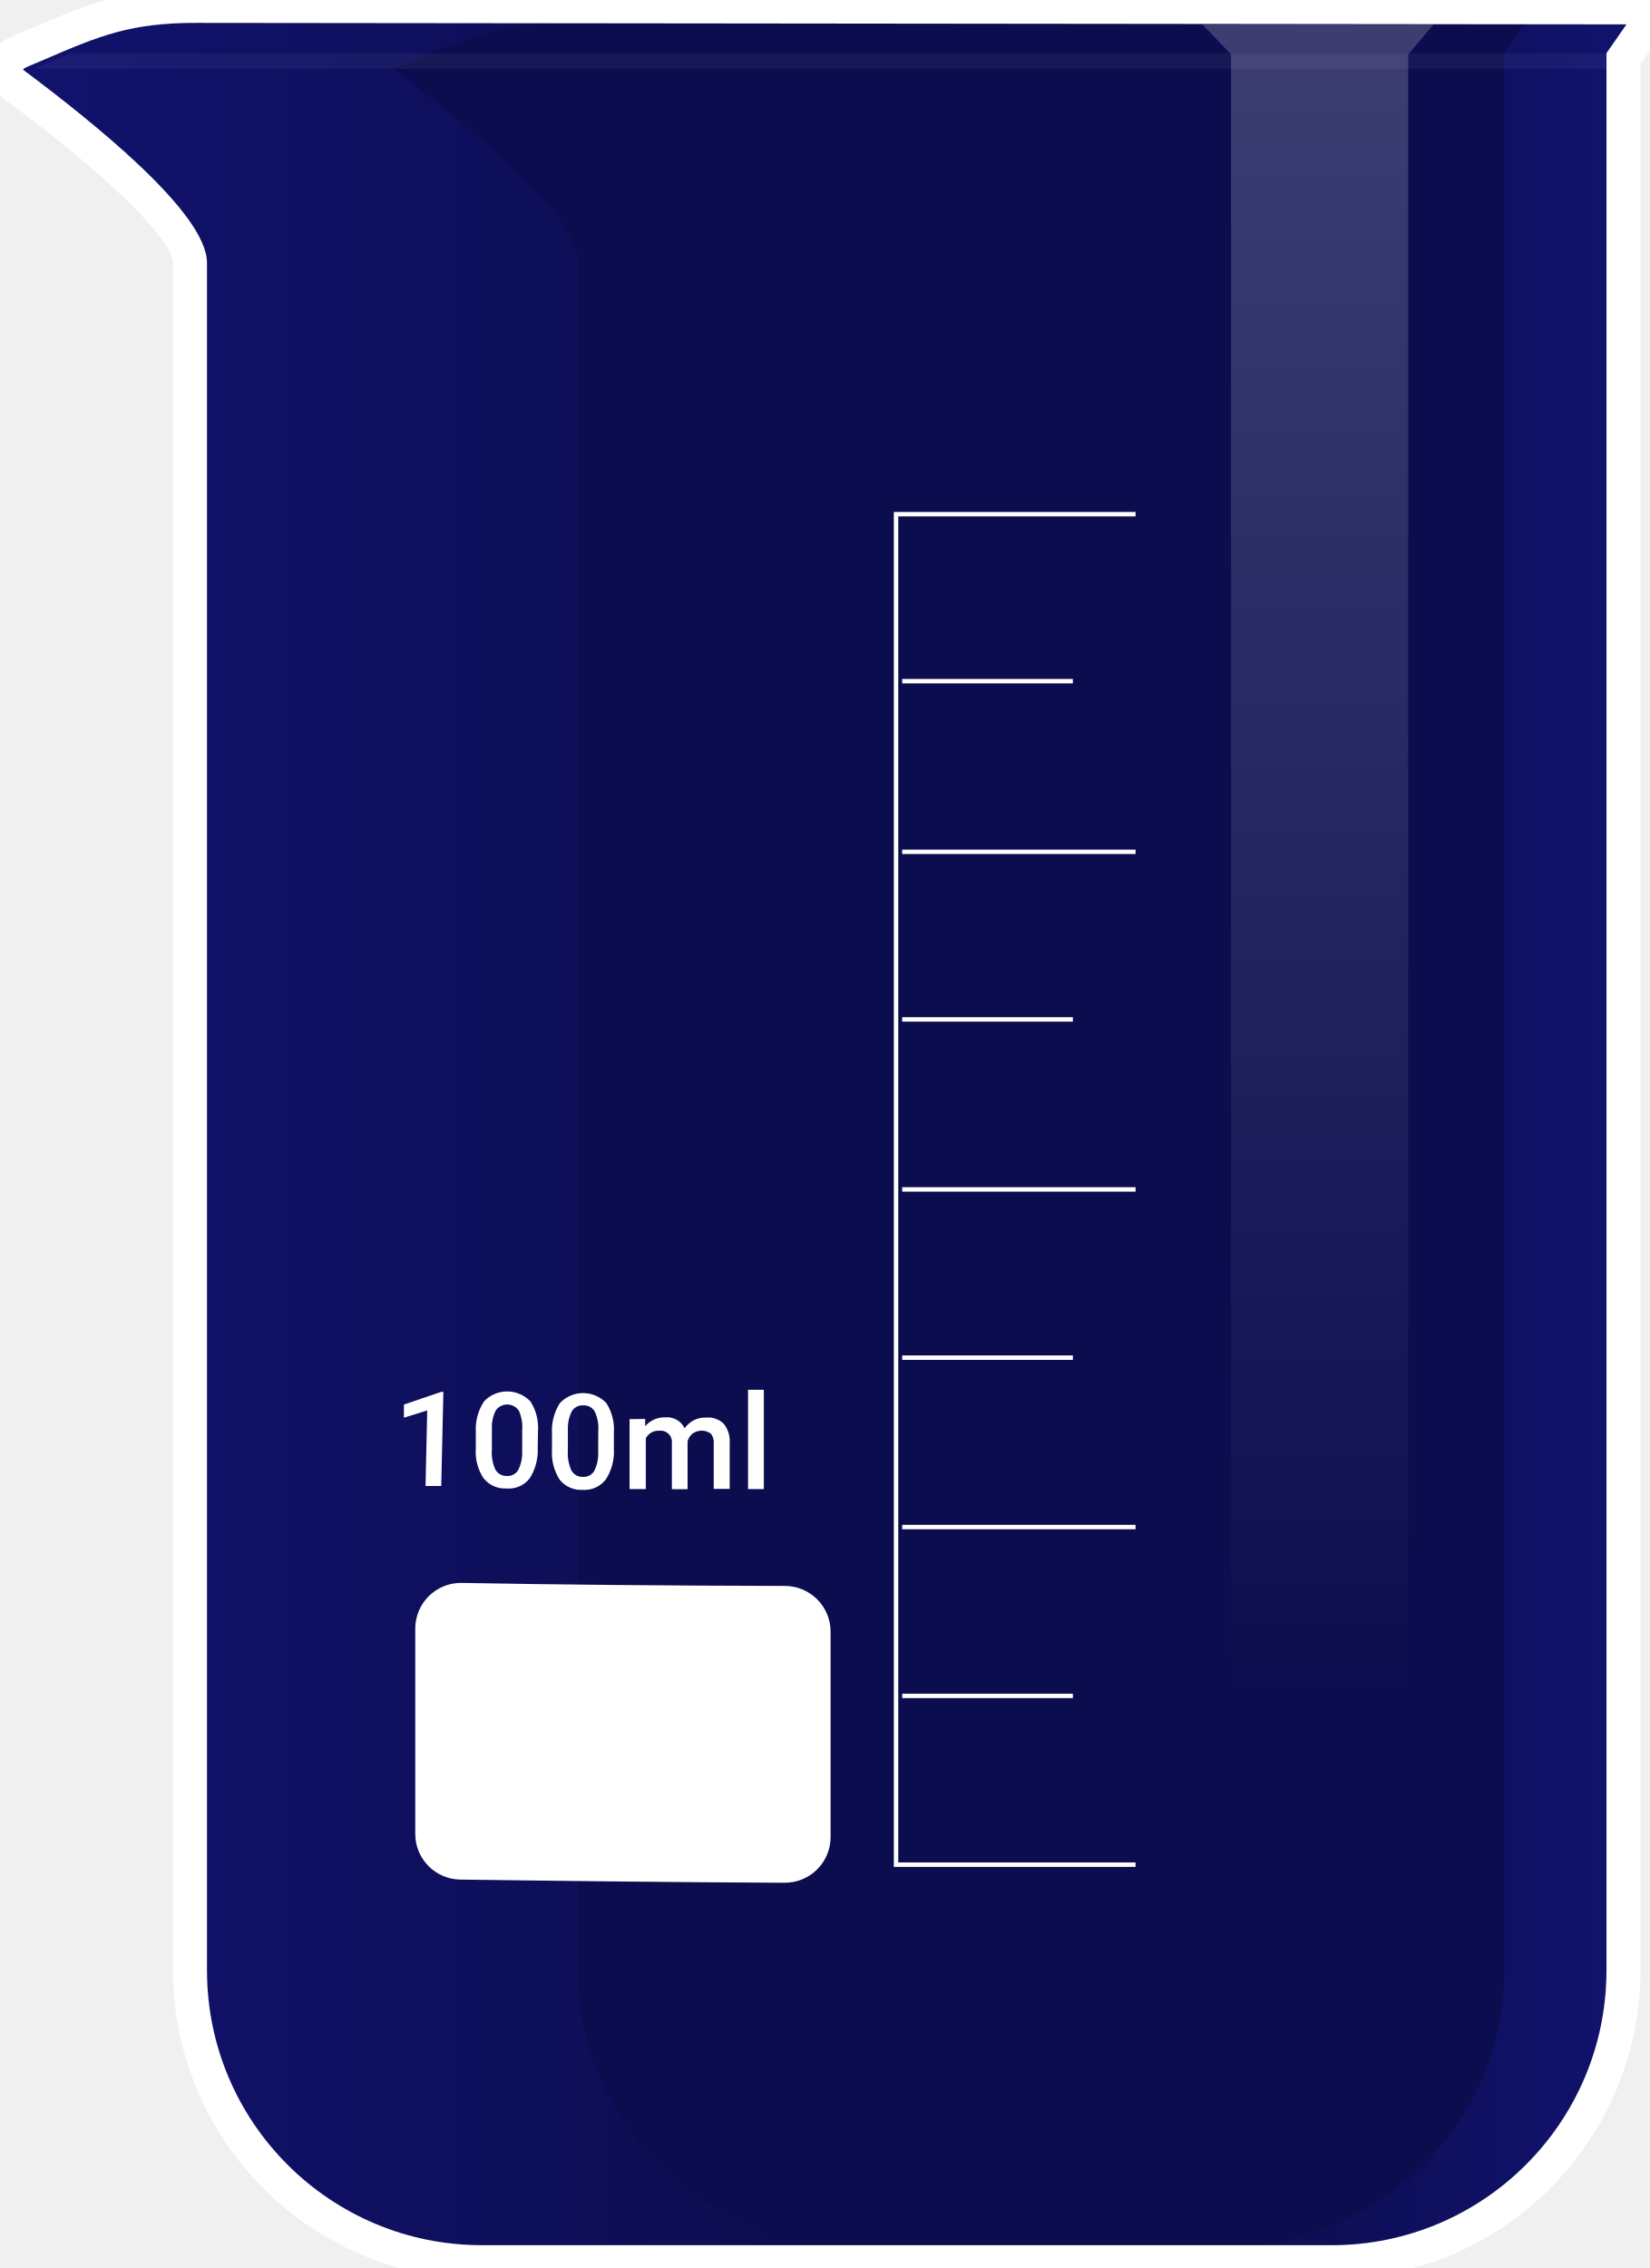
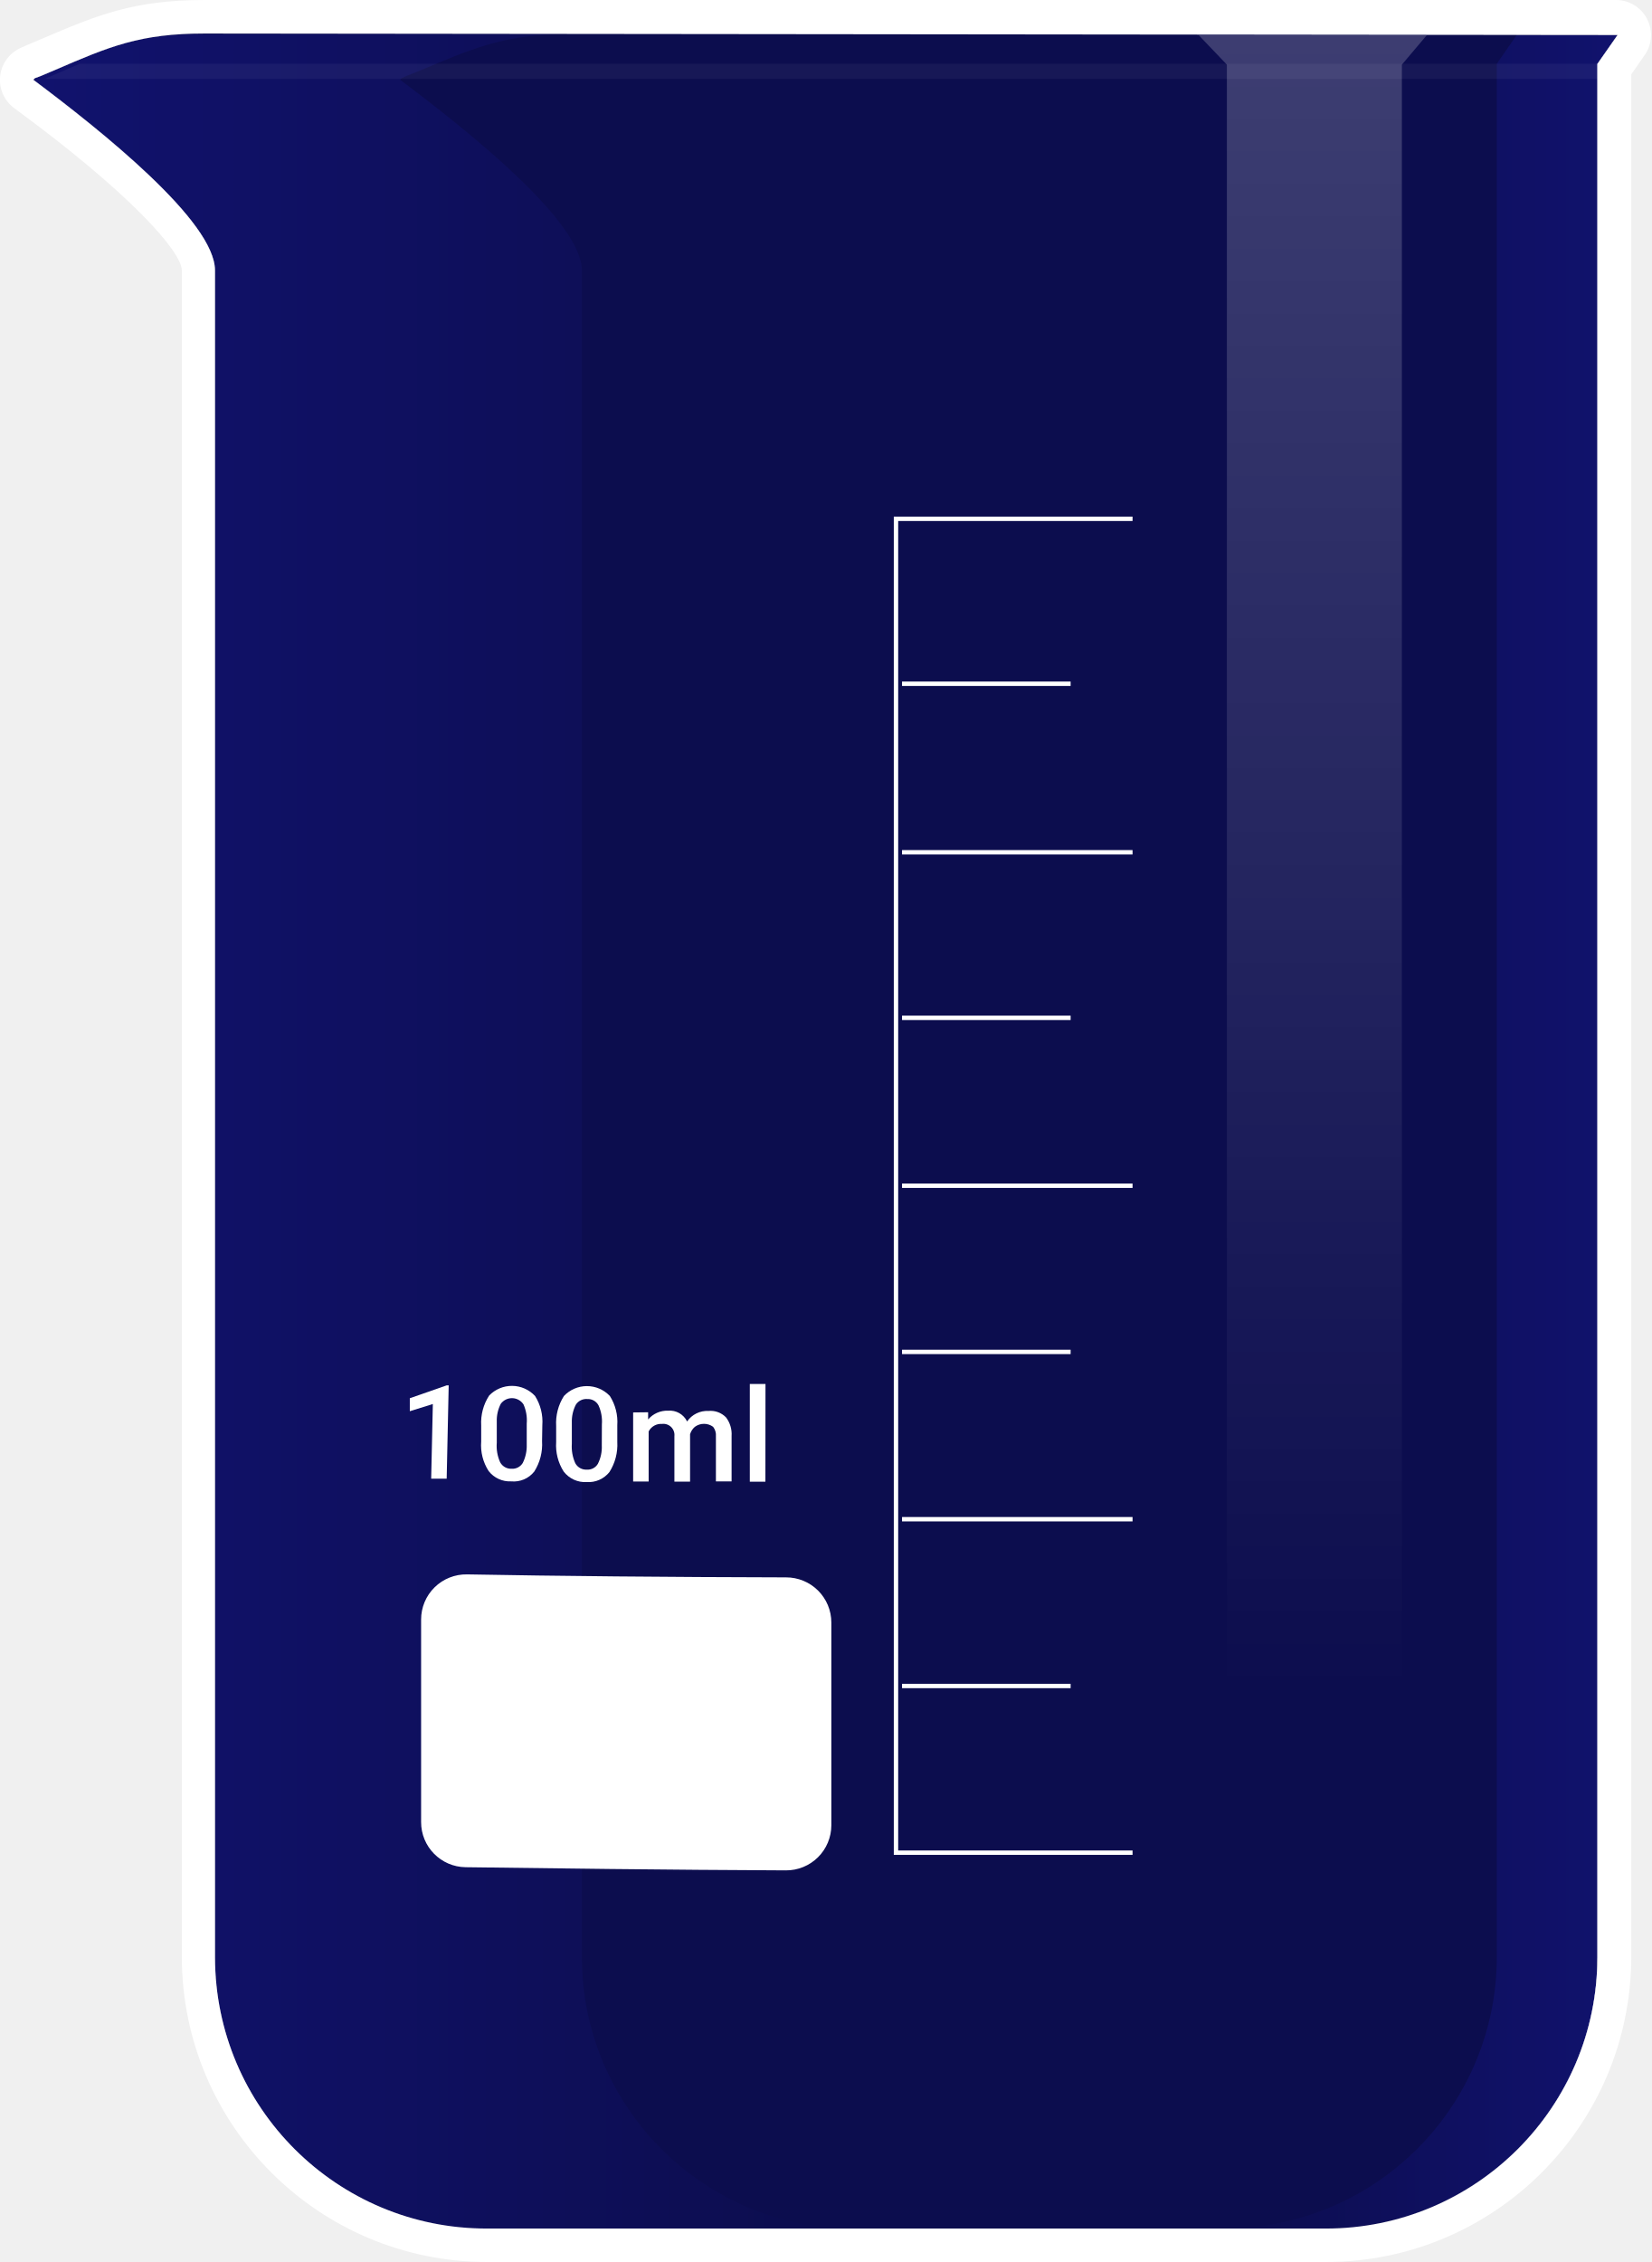
- <svg xmlns="http://www.w3.org/2000/svg" viewBox="0 0 186.04 255.74">
+ <svg xmlns="http://www.w3.org/2000/svg" viewBox="0 0 188.54 258.24">
  <defs>
-     <linearGradient id="Degradado_sin_nombre_7" x1="148.63" y1="2.14" x2="148.63" y2="191.03" gradientUnits="userSpaceOnUse">
+     <linearGradient id="Degradado_sin_nombre_7" x1="149.88" y1="3.39" x2="149.88" y2="192.28" gradientUnits="userSpaceOnUse">
      <stop offset="0" stop-color="#fff" stop-opacity="0.4" />
      <stop offset="1" stop-color="#fff" stop-opacity="0" />
    </linearGradient>
-     <linearGradient id="Degradado_sin_nombre_8" x1="138.58" y1="127.95" x2="183.43" y2="127.95" gradientUnits="userSpaceOnUse">
+     <linearGradient id="Degradado_sin_nombre_8" x1="139.83" y1="129.2" x2="184.68" y2="129.2" gradientUnits="userSpaceOnUse">
      <stop offset="0" stop-color="#fff" stop-opacity="0" />
      <stop offset="1" stop-color="#fff" />
    </linearGradient>
-     <linearGradient id="Degradado_sin_nombre_10" x1="2.59" y1="127.87" x2="96.26" y2="127.87" gradientUnits="userSpaceOnUse">
+     <linearGradient id="Degradado_sin_nombre_10" x1="3.84" y1="129.12" x2="97.51" y2="129.12" gradientUnits="userSpaceOnUse">
      <stop offset="0" stop-color="#fff" />
      <stop offset="0.98" stop-color="#fff" stop-opacity="0" />
    </linearGradient>
  </defs>
  <g style="isolation:isolate">
    <g id="vaso-precipitados">
-       <path id="halo" d="M150.1,257H54.42a34.88,34.88,0,0,1-34.91-34.77V29.63c0-2.17-6-8.9-19.12-18.52a4,4,0,0,1,.66-6.86l.75-.34,1.7-.72C9.79.52,14-1.25,22.09-1.25H183.32A3.94,3.94,0,0,1,186.83.87a3.91,3.91,0,0,1-.25,4.1L185,7.24v215A34.88,34.88,0,0,1,150.1,257ZM4.73,8.1c13.13,9.77,19.78,17,19.78,21.53V222.22A29.87,29.87,0,0,0,54.42,252H150.1A29.86,29.86,0,0,0,180,222.22V6.82a3.59,3.59,0,0,1,.67-2.1l.67-1H22.09c-7.13,0-10.5,1.43-16.63,4Zm-1.49.65ZM184.77,7.57h0Zm-2.29-5.46h0Z" style="fill:#fff" />
-       <path id="liquido" d="M22.09,2.58C14.73,2.58,11.28,4,5,6.71l-1.73.73-.49.23-.2.18C10.39,13.69,23.34,24,23.34,29.63V222.22a31,31,0,0,0,31.08,30.95H150.1a31,31,0,0,0,31.07-30.95V6l2.26-3.25Z" style="fill:#000145" />
+       <path id="halo" d="M151.35,258.24H55.67a34.88,34.88,0,0,1-34.91-34.77V30.88c0-2.17-6-8.9-19.12-18.52A4,4,0,0,1,2.3,5.5l.75-.34,1.7-.72C11,1.77,15.2,0,23.34,0H184.57a4,4,0,0,1,3.26,6.22l-1.58,2.27v215A34.88,34.88,0,0,1,151.35,258.24ZM6,9.35c13.13,9.77,19.78,17,19.78,21.53V223.47a29.87,29.87,0,0,0,29.91,29.77h95.68a29.86,29.86,0,0,0,29.9-29.77V8.07a3.59,3.59,0,0,1,.67-2.1l.67-1H23.34C16.21,5,12.84,6.43,6.71,9ZM4.49,10ZM186,8.82h0Zm-2.29-5.46h0Z" style="fill:#fff" />
+       <path id="liquido" d="M23.34,3.83C16,3.83,12.53,5.29,6.26,8l-1.73.73L4,8.92l-.2.18c7.8,5.84,20.75,16.17,20.75,21.78V223.47a31,31,0,0,0,31.08,30.95h95.68a31,31,0,0,0,31.07-30.95V7.29L184.68,4Z" style="fill:#000145" />
      <g id="cuerpo">
-         <path id="borde" d="M54.42,254.49A32.37,32.37,0,0,1,22,222.22V29.63C22,24.42,7.93,13.53,1.87,9.1a1.51,1.51,0,0,1,.25-2.59l.64-.29,1.72-.73c6.22-2.65,10-4.24,17.61-4.24H183.32a1.46,1.46,0,0,1,1.3.78,1.42,1.42,0,0,1-.09,1.5l-1.82,2.63a1.18,1.18,0,0,0-.21.66v215.4a32.36,32.36,0,0,1-32.4,32.27Z" style="fill:none;stroke:#fff;stroke-miterlimit:10;stroke-width:2.5px;opacity:0.3" />
-         <path id="cuerpo-2" data-name="cuerpo" d="M22.09,2.58C14.73,2.58,11.28,4,5,6.71l-1.73.73-.49.23-.2.18C10.39,13.69,23.34,24,23.34,29.63V222.22a31,31,0,0,0,31.08,30.95H150.1a31,31,0,0,0,31.07-30.95V6l2.26-3.25Z" style="fill:#fff;opacity:0.05" />
-         <polygon id="brillo3" points="158.81 240.08 138.83 240.08 138.83 6.13 135.61 2.77 161.66 2.77 158.81 6.13 158.81 240.08" style="opacity:0.5;fill:url(#Degradado_sin_nombre_7)" />
-         <path id="brillo2" d="M183.43,2.77,181.17,6V222.2a31,31,0,0,1-31.07,30.94H138.58a31,31,0,0,0,31.07-30.94V6l2.27-3.25Z" style="mix-blend-mode:overlay;opacity:0.4;fill:url(#Degradado_sin_nombre_8)" />
-         <path id="brillo1" d="M65.19,222.22V29.63c0-5.61-13-15.94-20.76-21.78l.2-.18.49-.23,1.73-.73C52.61,4.26,56,2.84,62.26,2.62l-40.17,0C14.73,2.58,11.28,4,5,6.71l-1.73.73-.49.23-.2.18C10.39,13.69,23.34,24,23.34,29.63V222.22a31,31,0,0,0,31.08,30.95H96.26A31,31,0,0,1,65.19,222.22Z" style="mix-blend-mode:overlay;opacity:0.4;fill:url(#Degradado_sin_nombre_10)" />
+         <path id="borde" d="M55.67,255.74a32.37,32.37,0,0,1-32.41-32.27V30.88c0-5.21-14.08-16.1-20.14-20.53a1.51,1.51,0,0,1,.25-2.59L4,7.47l1.72-.73C12,4.09,15.71,2.5,23.34,2.5H184.57a1.46,1.46,0,0,1,1.3.78,1.42,1.42,0,0,1-.09,1.5L184,7.41a1.18,1.18,0,0,0-.21.66v215.4a32.36,32.36,0,0,1-32.4,32.27Z" style="fill:none;stroke:#fff;stroke-miterlimit:10;stroke-width:2.5px;opacity:0.3" />
+         <path id="cuerpo-2" data-name="cuerpo" d="M23.34,3.83C16,3.83,12.53,5.29,6.26,8l-1.73.73L4,8.92l-.2.18c7.8,5.84,20.75,16.17,20.75,21.78V223.47a31,31,0,0,0,31.08,30.95h95.68a31,31,0,0,0,31.07-30.95V7.29L184.68,4Z" style="fill:#fff;opacity:0.05" />
+         <polygon id="brillo3" points="160.06 241.33 140.08 241.33 140.08 7.38 136.86 4.01 162.91 4.01 160.06 7.38 160.06 241.33" style="opacity:0.5;fill:url(#Degradado_sin_nombre_7)" />
+         <path id="brillo2" d="M184.68,4l-2.26,3.25V223.45a31,31,0,0,1-31.07,30.94H139.83a31,31,0,0,0,31.07-30.94V7.27L173.17,4Z" style="mix-blend-mode:overlay;opacity:0.4;fill:url(#Degradado_sin_nombre_8)" />
+         <path id="brillo1" d="M66.44,223.47V30.88c0-5.61-13-15.94-20.76-21.78l.2-.18.49-.23L48.1,8c5.76-2.45,9.18-3.87,15.41-4.09l-40.17,0C16,3.83,12.53,5.29,6.26,8l-1.73.73L4,8.92l-.2.18c7.8,5.84,20.75,16.17,20.75,21.78V223.47a31,31,0,0,0,31.08,30.95H97.51A31,31,0,0,1,66.44,223.47Z" style="mix-blend-mode:overlay;opacity:0.4;fill:url(#Degradado_sin_nombre_10)" />
        <g id="escala">
          <g id="regla">
-             <line x1="101.74" y1="191.23" x2="120.99" y2="191.23" style="fill:#fff;stroke:#fff;stroke-miterlimit:10;stroke-width:0.5px" />
-             <line x1="101.74" y1="153.09" x2="120.99" y2="153.09" style="fill:#fff;stroke:#fff;stroke-miterlimit:10;stroke-width:0.5px" />
-             <line x1="101.74" y1="114.95" x2="120.99" y2="114.95" style="fill:#fff;stroke:#fff;stroke-miterlimit:10;stroke-width:0.5px" />
-             <line x1="101.74" y1="76.81" x2="120.99" y2="76.81" style="fill:#fff;stroke:#fff;stroke-miterlimit:10;stroke-width:0.5px" />
-             <line x1="128.06" y1="172.19" x2="101.74" y2="172.19" style="fill:#fff;stroke:#fff;stroke-miterlimit:10;stroke-width:0.5px" />
-             <line x1="128.06" y1="134.12" x2="101.74" y2="134.12" style="fill:#fff;stroke:#fff;stroke-miterlimit:10;stroke-width:0.5px" />
-             <line x1="128.06" y1="96.05" x2="101.74" y2="96.05" style="fill:#fff;stroke:#fff;stroke-miterlimit:10;stroke-width:0.5px" />
-             <polyline points="128.06 57.98 101.05 57.98 101.05 210.26 101.05 210.26 128.06 210.26" style="fill:none;stroke:#fff;stroke-miterlimit:10;stroke-width:0.5px" />
+             <line x1="102.99" y1="192.48" x2="122.24" y2="192.48" style="fill:#fff;stroke:#fff;stroke-miterlimit:10;stroke-width:0.5px" />
+             <line x1="102.99" y1="154.34" x2="122.24" y2="154.34" style="fill:#fff;stroke:#fff;stroke-miterlimit:10;stroke-width:0.5px" />
+             <line x1="102.99" y1="116.2" x2="122.24" y2="116.2" style="fill:#fff;stroke:#fff;stroke-miterlimit:10;stroke-width:0.5px" />
+             <line x1="102.99" y1="78.06" x2="122.24" y2="78.06" style="fill:#fff;stroke:#fff;stroke-miterlimit:10;stroke-width:0.5px" />
+             <line x1="129.31" y1="173.44" x2="102.99" y2="173.44" style="fill:#fff;stroke:#fff;stroke-miterlimit:10;stroke-width:0.5px" />
+             <line x1="129.31" y1="135.37" x2="102.99" y2="135.37" style="fill:#fff;stroke:#fff;stroke-miterlimit:10;stroke-width:0.5px" />
+             <line x1="129.31" y1="97.3" x2="102.99" y2="97.3" style="fill:#fff;stroke:#fff;stroke-miterlimit:10;stroke-width:0.5px" />
+             <polyline points="129.31 59.23 102.3 59.23 102.3 211.51 102.3 211.51 129.31 211.51" style="fill:none;stroke:#fff;stroke-miterlimit:10;stroke-width:0.5px" />
          </g>
          <g id="_100ml" data-name="100ml">
-             <path d="M49.76,167.56l-1.77,0,.19-8.52-2.63.82,0-1.48,4.19-1.43H50Z" style="fill:#fff" />
-             <path d="M60.64,163.28a5.81,5.81,0,0,1-.92,3.44,3,3,0,0,1-2.63,1.12,3.07,3.07,0,0,1-2.58-1.18,5.43,5.43,0,0,1-.85-3.37l0-1.83A5.68,5.68,0,0,1,54.6,158a3.61,3.61,0,0,1,5.24.05,5.5,5.5,0,0,1,.83,3.35Zm-1.75-2a4.51,4.51,0,0,0-.37-2.2,1.58,1.58,0,0,0-2.59-.07,4.13,4.13,0,0,0-.46,2.05l0,2.4a4.54,4.54,0,0,0,.38,2.22,1.41,1.41,0,0,0,1.3.75,1.39,1.39,0,0,0,1.28-.65,4.35,4.35,0,0,0,.46-2.1Z" style="fill:#fff" />
-             <path d="M69.23,163.37a5.79,5.79,0,0,1-.9,3.44A3.05,3.05,0,0,1,65.7,168a3.09,3.09,0,0,1-2.59-1.16,5.56,5.56,0,0,1-.86-3.37l0-1.83a5.74,5.74,0,0,1,.89-3.43,3.61,3.61,0,0,1,5.24,0,5.53,5.53,0,0,1,.85,3.34Zm-1.76-2a4.41,4.41,0,0,0-.39-2.19,1.38,1.38,0,0,0-1.29-.71,1.41,1.41,0,0,0-1.29.64,4.18,4.18,0,0,0-.46,2.06l0,2.4a4.64,4.64,0,0,0,.39,2.22,1.4,1.4,0,0,0,1.31.74,1.36,1.36,0,0,0,1.27-.66,4.2,4.2,0,0,0,.45-2.1Z" style="fill:#fff" />
-             <path d="M72.76,160l0,.82a2.86,2.86,0,0,1,2.28-1,2.2,2.2,0,0,1,2.17,1.23,2.79,2.79,0,0,1,2.44-1.2,2.46,2.46,0,0,1,2,.73,3.15,3.15,0,0,1,.64,2.13l0,5.18H80.49l0-5.13a1.56,1.56,0,0,0-.32-1.1,1.76,1.76,0,0,0-2.08,0,1.77,1.77,0,0,0-.55.85l0,5.41H75.77l0-5.19a1.27,1.27,0,0,0-1.42-1.4,1.59,1.59,0,0,0-1.52.86l0,5.72H71l0-7.89Z" style="fill:#fff" />
-             <path d="M86.14,167.91H84.36v-11.2h1.78Z" style="fill:#fff" />
+             <path d="M51,168.81l-1.77,0,.19-8.52-2.63.82,0-1.48L51,158.16h.23Z" style="fill:#fff" />
+             <path d="M61.89,164.53A5.81,5.81,0,0,1,61,168a3,3,0,0,1-2.63,1.12,3.07,3.07,0,0,1-2.58-1.18,5.43,5.43,0,0,1-.85-3.37l0-1.83a5.68,5.68,0,0,1,.91-3.42,3.61,3.61,0,0,1,5.24.05,5.5,5.5,0,0,1,.83,3.35Zm-1.75-2a4.51,4.51,0,0,0-.37-2.2,1.58,1.58,0,0,0-2.59-.07,4.13,4.13,0,0,0-.46,2.05l0,2.4a4.54,4.54,0,0,0,.38,2.22,1.41,1.41,0,0,0,1.3.75,1.39,1.39,0,0,0,1.28-.65,4.35,4.35,0,0,0,.46-2.1Z" style="fill:#fff" />
+             <path d="M70.48,164.62a5.79,5.79,0,0,1-.9,3.44A3.05,3.05,0,0,1,67,169.2,3.09,3.09,0,0,1,64.36,168a5.56,5.56,0,0,1-.86-3.37l0-1.83a5.74,5.74,0,0,1,.89-3.43,3.61,3.61,0,0,1,5.24,0,5.53,5.53,0,0,1,.85,3.34Zm-1.76-2a4.41,4.41,0,0,0-.39-2.19,1.38,1.38,0,0,0-1.29-.71,1.41,1.41,0,0,0-1.29.64,4.18,4.18,0,0,0-.46,2.06l0,2.4a4.64,4.64,0,0,0,.39,2.22,1.4,1.4,0,0,0,1.31.74,1.36,1.36,0,0,0,1.27-.66,4.2,4.2,0,0,0,.45-2.1Z" style="fill:#fff" />
+             <path d="M74,161.23l0,.82a2.87,2.87,0,0,1,2.28-1,2.2,2.2,0,0,1,2.17,1.23,2.79,2.79,0,0,1,2.44-1.2,2.46,2.46,0,0,1,2,.73,3.15,3.15,0,0,1,.64,2.13l0,5.18H81.74l0-5.13a1.56,1.56,0,0,0-.32-1.1,1.76,1.76,0,0,0-2.08,0,1.77,1.77,0,0,0-.55.85l0,5.41H77l0-5.19a1.27,1.27,0,0,0-1.42-1.4,1.59,1.59,0,0,0-1.52.86l0,5.72H72.29l0-7.89Z" style="fill:#fff" />
+             <path d="M87.39,169.16H85.61V158H87.4Z" style="fill:#fff" />
          </g>
-           <path id="ml" d="M52.08,178.49c10.36.19,22.85.31,36.41.34A5.16,5.16,0,0,1,93.67,184v23.15a5.16,5.16,0,0,1-5.19,5.15c-12.76-.05-28.6-.25-36.56-.36a5.15,5.15,0,0,1-5.09-5.15V183.64A5.15,5.15,0,0,1,52.08,178.49Z" style="fill:#fff" />
+           <path id="ml" d="M53.33,179.74c10.36.19,22.86.31,36.41.34a5.16,5.16,0,0,1,5.18,5.15v23.15a5.16,5.16,0,0,1-5.19,5.15c-12.76-.05-28.6-.25-36.56-.36A5.15,5.15,0,0,1,48.08,208V184.89A5.15,5.15,0,0,1,53.33,179.74Z" style="fill:#fff" />
        </g>
-         <polygon id="sombra_boquilla" points="182.4 7.76 3.84 7.76 7.86 6.03 182.4 6.03 182.4 7.76" style="fill:#fff;opacity:0.05" />
+         <polygon id="sombra_boquilla" points="183.65 9.01 5.09 9.01 9.11 7.28 183.65 7.28 183.65 9.01" style="fill:#fff;opacity:0.05" />
      </g>
    </g>
  </g>
</svg>
